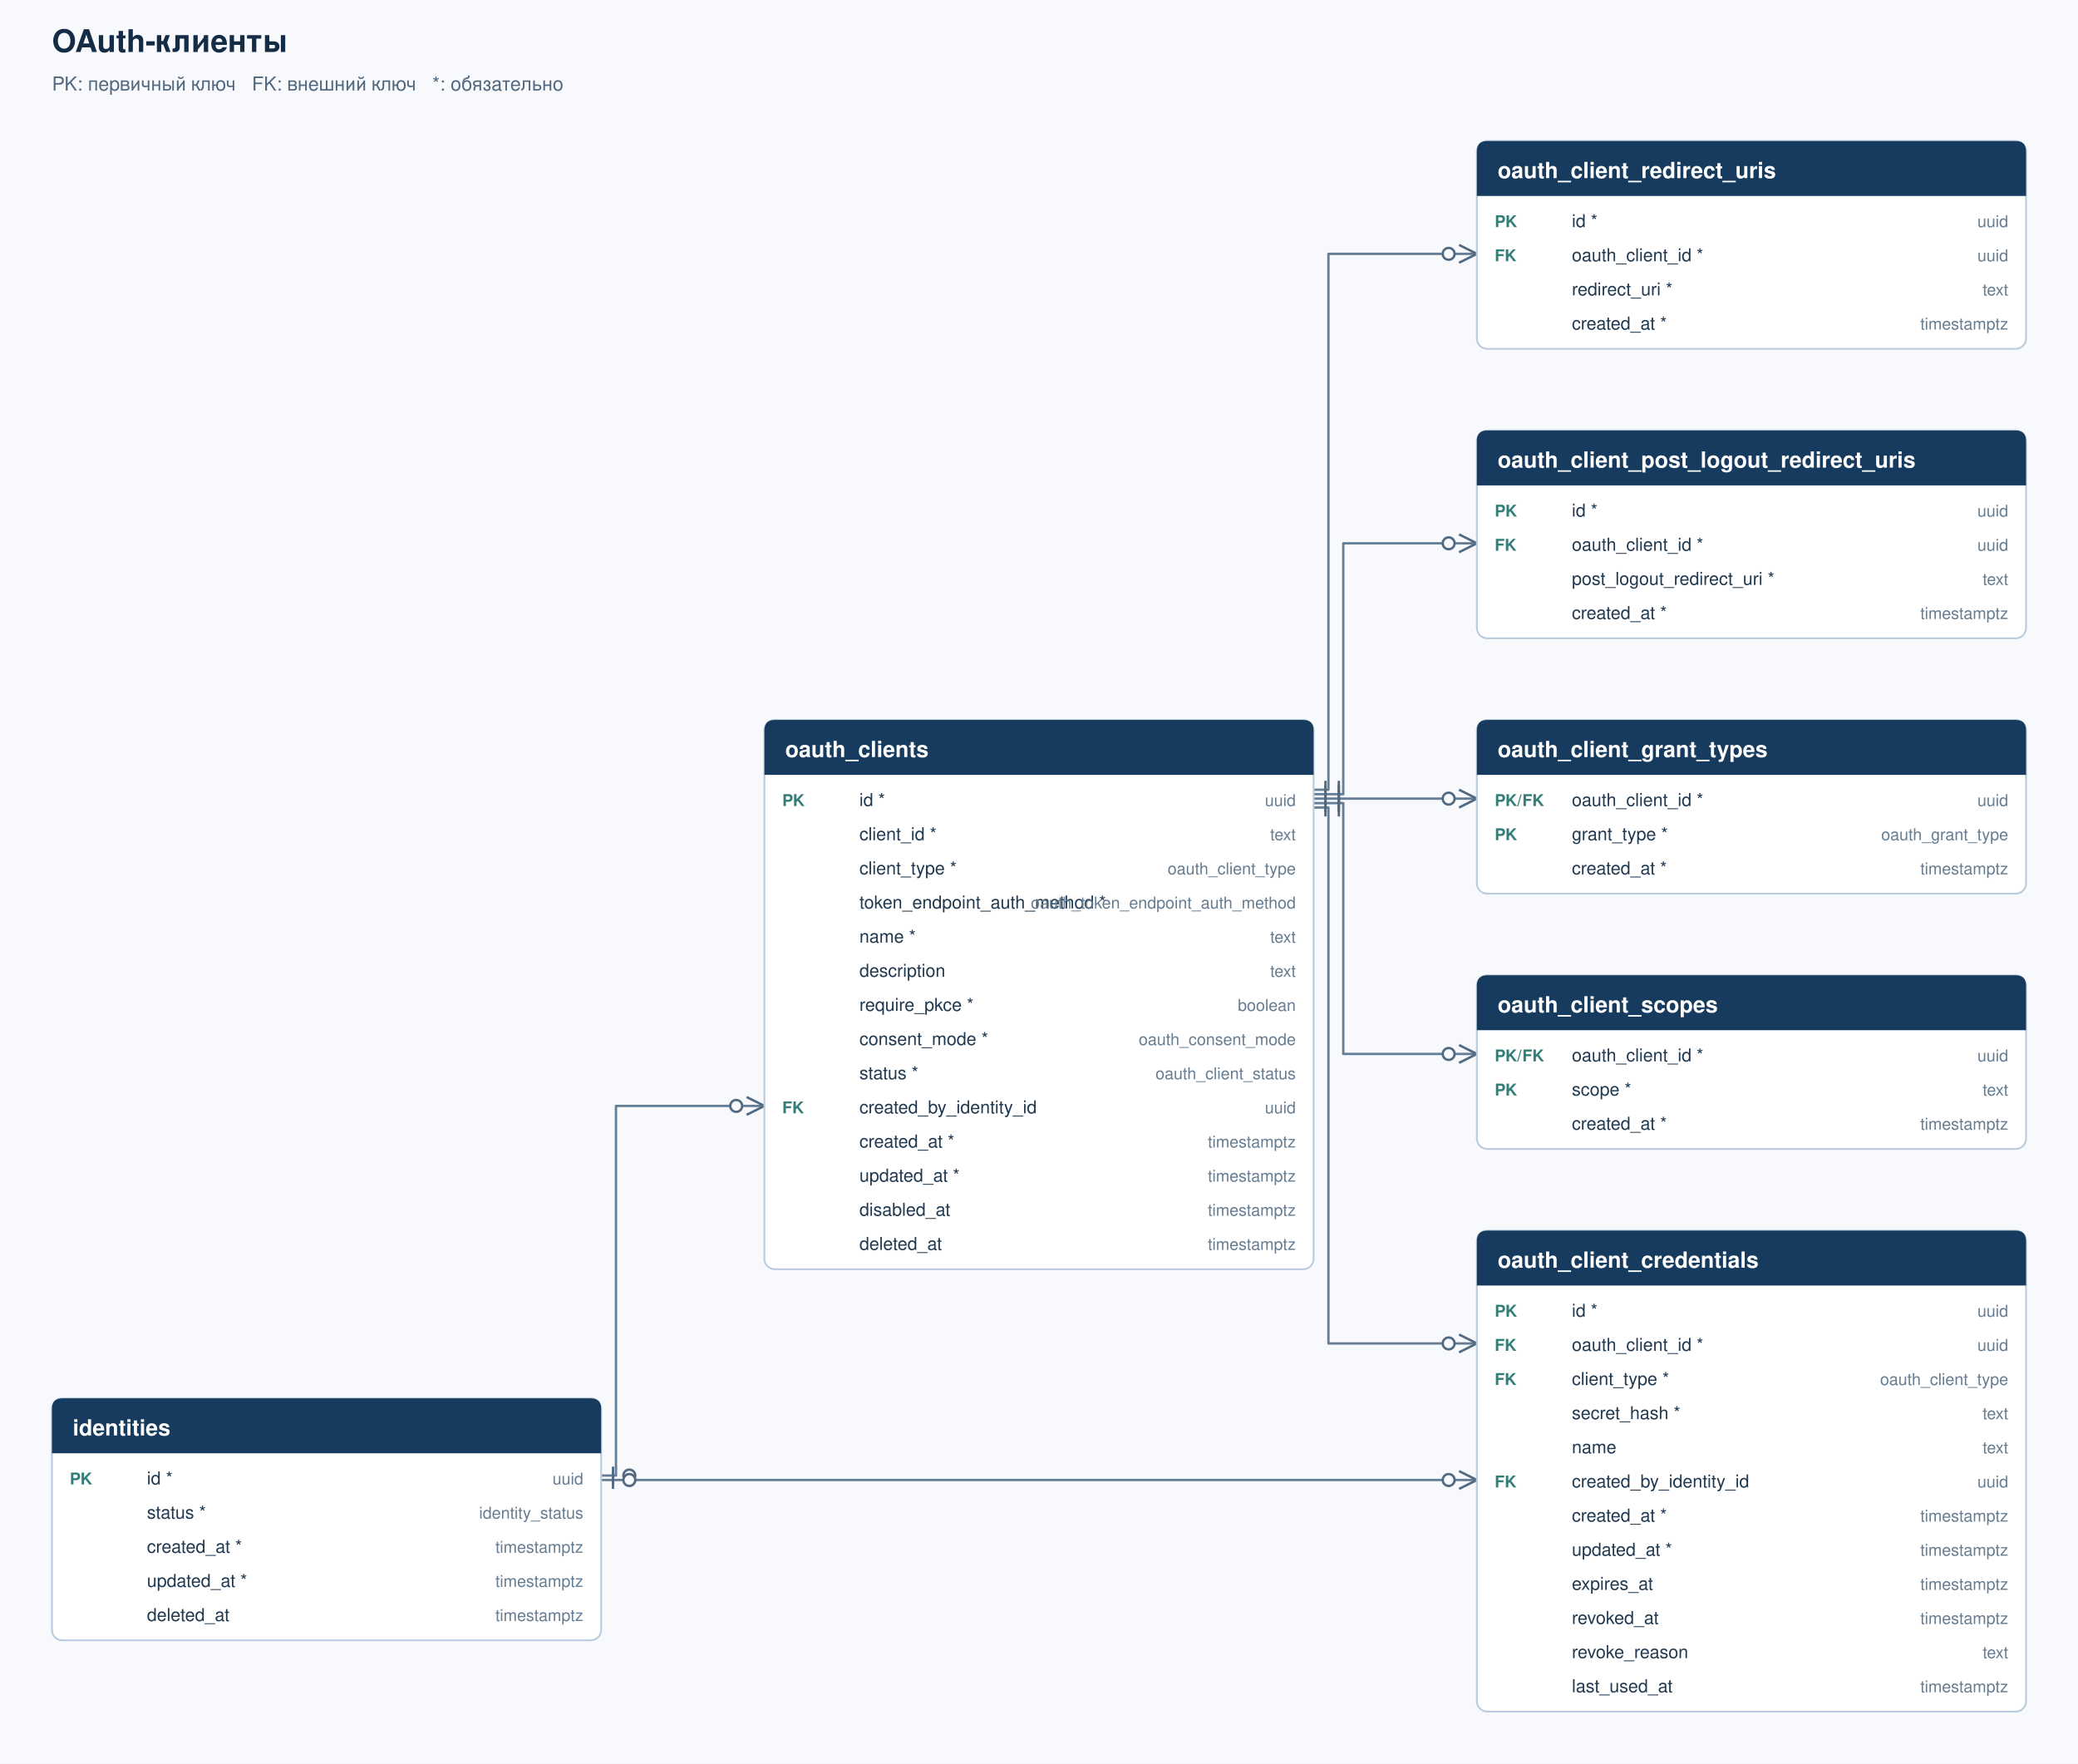
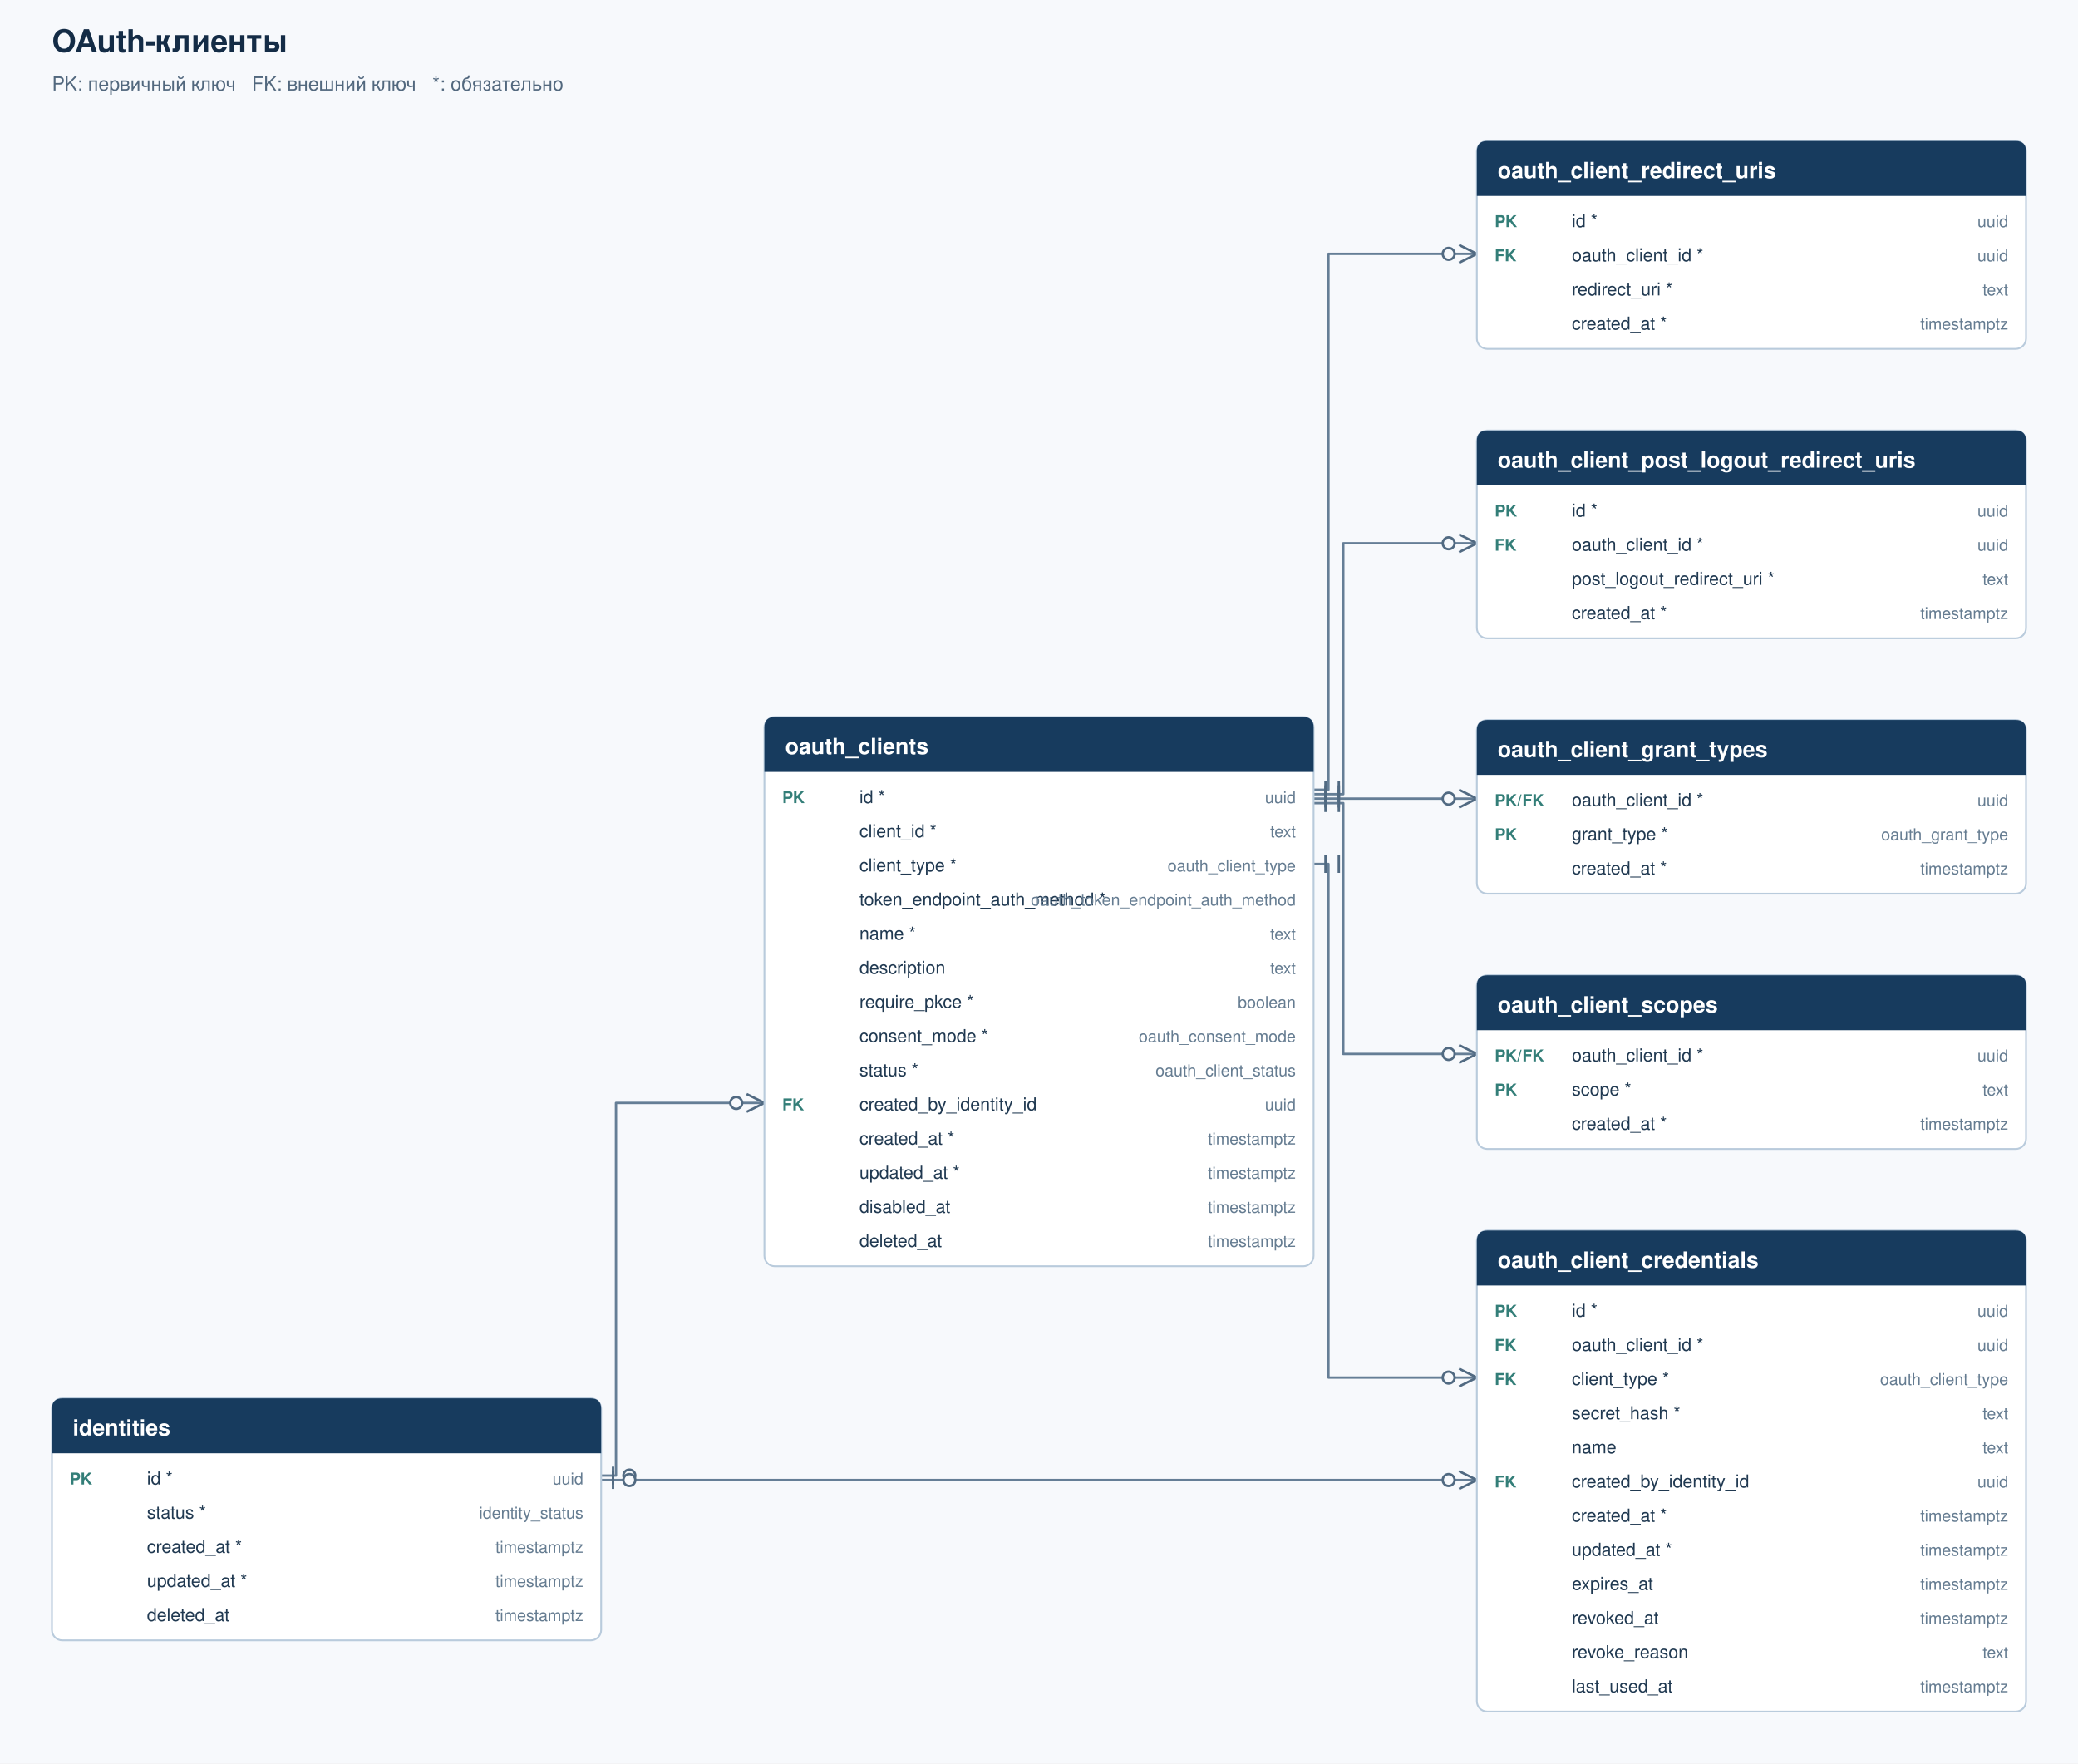
<svg xmlns="http://www.w3.org/2000/svg" width="1400" height="1188" viewBox="0 0 1400 1188" role="img" aria-label="ERD identity">
  <rect width="100%" height="100%" fill="#f7f9fc" />
  <text x="35" y="35" font-family="Helvetica Neue,Helvetica,Arial,sans-serif" font-size="21" font-weight="600" fill="#142c46">OAuth-клиенты</text>
  <text x="35" y="61" xml:space="preserve" font-family="Helvetica Neue,Helvetica,Arial,sans-serif" font-size="13" fill="#52687e">PK: первичный ключ   FK: внешний ключ   *: обязательно</text>
-   <path data-ref="e0" data-parent="identities" data-parent-field="id" data-child="oauth_clients" data-child-field="created_by_identity_id" d="M 405.0 994.0 L 415.0 994.0 L 415.0 745.0 L 515.0 745.0" fill="none" stroke="#657e96" stroke-width="1.6" stroke-linejoin="round" />
+   <path data-ref="e0" data-parent="identities" data-parent-field="id" data-child="oauth_clients" data-child-field="created_by_identity_id" d="M 405.0 994.0 L 415.0 994.0 L 415.0 743.0 L 515.0 743.0" fill="none" stroke="#657e96" stroke-width="1.6" stroke-linejoin="round" />
  <g fill="none" stroke="#516a82" stroke-width="1.6">
    <path d="M 413.0,988.0 L 413.0,1000.0" />
    <circle cx="424.0" cy="994.0" r="4" fill="#f7f9fc" />
-     <path d="M 515.0,745.0 L 503.0,739.0 M 515.0,745.0 L 503.0,751.0" />
-     <circle cx="496.0" cy="745.0" r="4" fill="#f7f9fc" />
+     <path d="M 515.0,743.0 L 503.0,737.0 M 515.0,743.0 L 503.0,749.0" />
+     <circle cx="496.0" cy="743.0" r="4" fill="#f7f9fc" />
  </g>
  <path data-ref="e1" data-parent="oauth_clients" data-parent-field="id" data-child="oauth_client_redirect_uris" data-child-field="oauth_client_id" d="M 885.0 532.0 L 895.0 532.0 L 895.0 171.0 L 995.0 171.0" fill="none" stroke="#657e96" stroke-width="1.6" stroke-linejoin="round" />
  <g fill="none" stroke="#516a82" stroke-width="1.6">
    <path d="M 893.0,526.0 L 893.0,538.0" />
    <path d="M 902.0,526.0 L 902.0,538.0" />
    <path d="M 995.0,171.0 L 983.0,165.0 M 995.0,171.0 L 983.0,177.0" />
    <circle cx="976.0" cy="171.0" r="4" fill="#f7f9fc" />
  </g>
  <path data-ref="e2" data-parent="oauth_clients" data-parent-field="id" data-child="oauth_client_post_logout_redirect_uris" data-child-field="oauth_client_id" d="M 885.0 535.0 L 905.0 535.0 L 905.0 366.0 L 995.0 366.0" fill="none" stroke="#657e96" stroke-width="1.6" stroke-linejoin="round" />
  <g fill="none" stroke="#516a82" stroke-width="1.6">
    <path d="M 893.0,529.0 L 893.0,541.0" />
    <path d="M 902.0,529.0 L 902.0,541.0" />
    <path d="M 995.0,366.0 L 983.0,360.0 M 995.0,366.0 L 983.0,372.0" />
    <circle cx="976.0" cy="366.0" r="4" fill="#f7f9fc" />
  </g>
  <path data-ref="e3" data-parent="oauth_clients" data-parent-field="id" data-child="oauth_client_grant_types" data-child-field="oauth_client_id" d="M 885.0 538.0 L 995.0 538.0" fill="none" stroke="#657e96" stroke-width="1.6" stroke-linejoin="round" />
  <g fill="none" stroke="#516a82" stroke-width="1.6">
    <path d="M 893.0,532.0 L 893.0,544.0" />
    <path d="M 902.0,532.0 L 902.0,544.0" />
    <path d="M 995.0,538.0 L 983.0,532.0 M 995.0,538.0 L 983.0,544.0" />
    <circle cx="976.0" cy="538.0" r="4" fill="#f7f9fc" />
  </g>
  <path data-ref="e4" data-parent="oauth_clients" data-parent-field="id" data-child="oauth_client_scopes" data-child-field="oauth_client_id" d="M 885.0 541.0 L 905.0 541.0 L 905.0 710.0 L 995.0 710.0" fill="none" stroke="#657e96" stroke-width="1.6" stroke-linejoin="round" />
  <g fill="none" stroke="#516a82" stroke-width="1.6">
    <path d="M 893.0,535.0 L 893.0,547.0" />
    <path d="M 902.0,535.0 L 902.0,547.0" />
    <path d="M 995.0,710.0 L 983.0,704.0 M 995.0,710.0 L 983.0,716.0" />
    <circle cx="976.0" cy="710.0" r="4" fill="#f7f9fc" />
  </g>
-   <path data-ref="e5" data-parent="oauth_clients" data-parent-field="id" data-child="oauth_client_credentials" data-child-field="oauth_client_id" d="M 885.0 544.0 L 895.0 544.0 L 895.0 905.0 L 995.0 905.0" fill="none" stroke="#657e96" stroke-width="1.6" stroke-linejoin="round" />
-   <g fill="none" stroke="#516a82" stroke-width="1.6">
-     <path d="M 893.0,538.0 L 893.0,550.0" />
-     <path d="M 902.0,538.0 L 902.0,550.0" />
-     <path d="M 995.0,905.0 L 983.0,899.0 M 995.0,905.0 L 983.0,911.0" />
-     <circle cx="976.0" cy="905.0" r="4" fill="#f7f9fc" />
+   <path data-ref="e5" data-parent="oauth_clients" data-parent-field="client_type" data-child="oauth_client_credentials" data-child-field="client_type" d="M 885.0 582.0 L 895.0 582.0 L 895.0 928.0 L 995.0 928.0" fill="none" stroke="#657e96" stroke-width="1.6" stroke-linejoin="round" />
+   <g fill="none" stroke="#516a82" stroke-width="1.6">
+     <path d="M 893.0,576.0 L 893.0,588.0" />
+     <path d="M 902.0,576.0 L 902.0,588.0" />
+     <path d="M 995.0,928.0 L 983.0,922.0 M 995.0,928.0 L 983.0,934.0" />
+     <circle cx="976.0" cy="928.0" r="4" fill="#f7f9fc" />
  </g>
  <path data-ref="e6" data-parent="identities" data-parent-field="id" data-child="oauth_client_credentials" data-child-field="created_by_identity_id" d="M 405.0 997.0 L 995.0 997.0" fill="none" stroke="#657e96" stroke-width="1.6" stroke-linejoin="round" />
  <g fill="none" stroke="#516a82" stroke-width="1.6">
    <path d="M 413.0,991.0 L 413.0,1003.0" />
    <circle cx="424.0" cy="997.0" r="4" fill="#f7f9fc" />
    <path d="M 995.0,997.0 L 983.0,991.0 M 995.0,997.0 L 983.0,1003.0" />
    <circle cx="976.0" cy="997.0" r="4" fill="#f7f9fc" />
  </g>
  <g data-table="identities" transform="translate(35,942)">
    <rect width="370" height="163" rx="7" fill="#fff" stroke="#b9cbdc" stroke-width="1.2" />
    <path d="M 7 0 H 363 Q 370 0 370 7 V 37 H 0 V 7 Q 0 0 7 0" fill="#173b5e" />
    <text x="14" y="25" font-family="Helvetica Neue,Helvetica,Arial,sans-serif" font-size="15" font-weight="700" fill="#fff">identities</text>
    <text x="12" y="58" font-family="Helvetica Neue,Helvetica,Arial,sans-serif" font-size="11" font-weight="700" fill="#337e78">PK</text>
    <text x="64" y="58" font-family="Helvetica Neue,Helvetica,Arial,sans-serif" font-size="12" fill="#203951">id *</text>
    <text x="358" y="58" text-anchor="end" font-family="Helvetica Neue,Helvetica,Arial,sans-serif" font-size="11" fill="#657c91">uuid</text>
    <text x="12" y="81" font-family="Helvetica Neue,Helvetica,Arial,sans-serif" font-size="11" font-weight="700" fill="#337e78" />
    <text x="64" y="81" font-family="Helvetica Neue,Helvetica,Arial,sans-serif" font-size="12" fill="#203951">status *</text>
    <text x="358" y="81" text-anchor="end" font-family="Helvetica Neue,Helvetica,Arial,sans-serif" font-size="11" fill="#657c91">identity_status</text>
    <text x="12" y="104" font-family="Helvetica Neue,Helvetica,Arial,sans-serif" font-size="11" font-weight="700" fill="#337e78" />
    <text x="64" y="104" font-family="Helvetica Neue,Helvetica,Arial,sans-serif" font-size="12" fill="#203951">created_at *</text>
    <text x="358" y="104" text-anchor="end" font-family="Helvetica Neue,Helvetica,Arial,sans-serif" font-size="11" fill="#657c91">timestamptz</text>
    <text x="12" y="127" font-family="Helvetica Neue,Helvetica,Arial,sans-serif" font-size="11" font-weight="700" fill="#337e78" />
    <text x="64" y="127" font-family="Helvetica Neue,Helvetica,Arial,sans-serif" font-size="12" fill="#203951">updated_at *</text>
    <text x="358" y="127" text-anchor="end" font-family="Helvetica Neue,Helvetica,Arial,sans-serif" font-size="11" fill="#657c91">timestamptz</text>
    <text x="12" y="150" font-family="Helvetica Neue,Helvetica,Arial,sans-serif" font-size="11" font-weight="700" fill="#337e78" />
    <text x="64" y="150" font-family="Helvetica Neue,Helvetica,Arial,sans-serif" font-size="12" fill="#203951">deleted_at</text>
    <text x="358" y="150" text-anchor="end" font-family="Helvetica Neue,Helvetica,Arial,sans-serif" font-size="11" fill="#657c91">timestamptz</text>
  </g>
-   <g data-table="oauth_clients" transform="translate(515,485)">
+   <g data-table="oauth_clients" transform="translate(515,483)">
    <rect width="370" height="370" rx="7" fill="#fff" stroke="#b9cbdc" stroke-width="1.2" />
    <path d="M 7 0 H 363 Q 370 0 370 7 V 37 H 0 V 7 Q 0 0 7 0" fill="#173b5e" />
    <text x="14" y="25" font-family="Helvetica Neue,Helvetica,Arial,sans-serif" font-size="15" font-weight="700" fill="#fff">oauth_clients</text>
    <text x="12" y="58" font-family="Helvetica Neue,Helvetica,Arial,sans-serif" font-size="11" font-weight="700" fill="#337e78">PK</text>
    <text x="64" y="58" font-family="Helvetica Neue,Helvetica,Arial,sans-serif" font-size="12" fill="#203951">id *</text>
    <text x="358" y="58" text-anchor="end" font-family="Helvetica Neue,Helvetica,Arial,sans-serif" font-size="11" fill="#657c91">uuid</text>
    <text x="12" y="81" font-family="Helvetica Neue,Helvetica,Arial,sans-serif" font-size="11" font-weight="700" fill="#337e78" />
    <text x="64" y="81" font-family="Helvetica Neue,Helvetica,Arial,sans-serif" font-size="12" fill="#203951">client_id *</text>
    <text x="358" y="81" text-anchor="end" font-family="Helvetica Neue,Helvetica,Arial,sans-serif" font-size="11" fill="#657c91">text</text>
    <text x="12" y="104" font-family="Helvetica Neue,Helvetica,Arial,sans-serif" font-size="11" font-weight="700" fill="#337e78" />
    <text x="64" y="104" font-family="Helvetica Neue,Helvetica,Arial,sans-serif" font-size="12" fill="#203951">client_type *</text>
    <text x="358" y="104" text-anchor="end" font-family="Helvetica Neue,Helvetica,Arial,sans-serif" font-size="11" textLength="90" lengthAdjust="spacingAndGlyphs" fill="#657c91">oauth_client_type</text>
    <text x="12" y="127" font-family="Helvetica Neue,Helvetica,Arial,sans-serif" font-size="11" font-weight="700" fill="#337e78" />
    <text x="64" y="127" font-family="Helvetica Neue,Helvetica,Arial,sans-serif" font-size="12" textLength="180" lengthAdjust="spacingAndGlyphs" fill="#203951">token_endpoint_auth_method *</text>
    <text x="358" y="127" text-anchor="end" font-family="Helvetica Neue,Helvetica,Arial,sans-serif" font-size="11" textLength="90" lengthAdjust="spacingAndGlyphs" fill="#657c91">oauth_token_endpoint_auth_method</text>
    <text x="12" y="150" font-family="Helvetica Neue,Helvetica,Arial,sans-serif" font-size="11" font-weight="700" fill="#337e78" />
    <text x="64" y="150" font-family="Helvetica Neue,Helvetica,Arial,sans-serif" font-size="12" fill="#203951">name *</text>
    <text x="358" y="150" text-anchor="end" font-family="Helvetica Neue,Helvetica,Arial,sans-serif" font-size="11" fill="#657c91">text</text>
    <text x="12" y="173" font-family="Helvetica Neue,Helvetica,Arial,sans-serif" font-size="11" font-weight="700" fill="#337e78" />
    <text x="64" y="173" font-family="Helvetica Neue,Helvetica,Arial,sans-serif" font-size="12" fill="#203951">description</text>
    <text x="358" y="173" text-anchor="end" font-family="Helvetica Neue,Helvetica,Arial,sans-serif" font-size="11" fill="#657c91">text</text>
    <text x="12" y="196" font-family="Helvetica Neue,Helvetica,Arial,sans-serif" font-size="11" font-weight="700" fill="#337e78" />
    <text x="64" y="196" font-family="Helvetica Neue,Helvetica,Arial,sans-serif" font-size="12" fill="#203951">require_pkce *</text>
    <text x="358" y="196" text-anchor="end" font-family="Helvetica Neue,Helvetica,Arial,sans-serif" font-size="11" fill="#657c91">boolean</text>
    <text x="12" y="219" font-family="Helvetica Neue,Helvetica,Arial,sans-serif" font-size="11" font-weight="700" fill="#337e78" />
    <text x="64" y="219" font-family="Helvetica Neue,Helvetica,Arial,sans-serif" font-size="12" fill="#203951">consent_mode *</text>
    <text x="358" y="219" text-anchor="end" font-family="Helvetica Neue,Helvetica,Arial,sans-serif" font-size="11" textLength="90" lengthAdjust="spacingAndGlyphs" fill="#657c91">oauth_consent_mode</text>
    <text x="12" y="242" font-family="Helvetica Neue,Helvetica,Arial,sans-serif" font-size="11" font-weight="700" fill="#337e78" />
    <text x="64" y="242" font-family="Helvetica Neue,Helvetica,Arial,sans-serif" font-size="12" fill="#203951">status *</text>
    <text x="358" y="242" text-anchor="end" font-family="Helvetica Neue,Helvetica,Arial,sans-serif" font-size="11" textLength="90" lengthAdjust="spacingAndGlyphs" fill="#657c91">oauth_client_status</text>
    <text x="12" y="265" font-family="Helvetica Neue,Helvetica,Arial,sans-serif" font-size="11" font-weight="700" fill="#337e78">FK</text>
    <text x="64" y="265" font-family="Helvetica Neue,Helvetica,Arial,sans-serif" font-size="12" fill="#203951">created_by_identity_id</text>
    <text x="358" y="265" text-anchor="end" font-family="Helvetica Neue,Helvetica,Arial,sans-serif" font-size="11" fill="#657c91">uuid</text>
    <text x="12" y="288" font-family="Helvetica Neue,Helvetica,Arial,sans-serif" font-size="11" font-weight="700" fill="#337e78" />
    <text x="64" y="288" font-family="Helvetica Neue,Helvetica,Arial,sans-serif" font-size="12" fill="#203951">created_at *</text>
    <text x="358" y="288" text-anchor="end" font-family="Helvetica Neue,Helvetica,Arial,sans-serif" font-size="11" fill="#657c91">timestamptz</text>
    <text x="12" y="311" font-family="Helvetica Neue,Helvetica,Arial,sans-serif" font-size="11" font-weight="700" fill="#337e78" />
    <text x="64" y="311" font-family="Helvetica Neue,Helvetica,Arial,sans-serif" font-size="12" fill="#203951">updated_at *</text>
    <text x="358" y="311" text-anchor="end" font-family="Helvetica Neue,Helvetica,Arial,sans-serif" font-size="11" fill="#657c91">timestamptz</text>
    <text x="12" y="334" font-family="Helvetica Neue,Helvetica,Arial,sans-serif" font-size="11" font-weight="700" fill="#337e78" />
    <text x="64" y="334" font-family="Helvetica Neue,Helvetica,Arial,sans-serif" font-size="12" fill="#203951">disabled_at</text>
    <text x="358" y="334" text-anchor="end" font-family="Helvetica Neue,Helvetica,Arial,sans-serif" font-size="11" fill="#657c91">timestamptz</text>
    <text x="12" y="357" font-family="Helvetica Neue,Helvetica,Arial,sans-serif" font-size="11" font-weight="700" fill="#337e78" />
    <text x="64" y="357" font-family="Helvetica Neue,Helvetica,Arial,sans-serif" font-size="12" fill="#203951">deleted_at</text>
    <text x="358" y="357" text-anchor="end" font-family="Helvetica Neue,Helvetica,Arial,sans-serif" font-size="11" fill="#657c91">timestamptz</text>
  </g>
  <g data-table="oauth_client_redirect_uris" transform="translate(995,95)">
    <rect width="370" height="140" rx="7" fill="#fff" stroke="#b9cbdc" stroke-width="1.2" />
    <path d="M 7 0 H 363 Q 370 0 370 7 V 37 H 0 V 7 Q 0 0 7 0" fill="#173b5e" />
    <text x="14" y="25" font-family="Helvetica Neue,Helvetica,Arial,sans-serif" font-size="15" font-weight="700" fill="#fff">oauth_client_redirect_uris</text>
    <text x="12" y="58" font-family="Helvetica Neue,Helvetica,Arial,sans-serif" font-size="11" font-weight="700" fill="#337e78">PK</text>
    <text x="64" y="58" font-family="Helvetica Neue,Helvetica,Arial,sans-serif" font-size="12" fill="#203951">id *</text>
    <text x="358" y="58" text-anchor="end" font-family="Helvetica Neue,Helvetica,Arial,sans-serif" font-size="11" fill="#657c91">uuid</text>
    <text x="12" y="81" font-family="Helvetica Neue,Helvetica,Arial,sans-serif" font-size="11" font-weight="700" fill="#337e78">FK</text>
    <text x="64" y="81" font-family="Helvetica Neue,Helvetica,Arial,sans-serif" font-size="12" fill="#203951">oauth_client_id *</text>
    <text x="358" y="81" text-anchor="end" font-family="Helvetica Neue,Helvetica,Arial,sans-serif" font-size="11" fill="#657c91">uuid</text>
    <text x="12" y="104" font-family="Helvetica Neue,Helvetica,Arial,sans-serif" font-size="11" font-weight="700" fill="#337e78" />
    <text x="64" y="104" font-family="Helvetica Neue,Helvetica,Arial,sans-serif" font-size="12" fill="#203951">redirect_uri *</text>
    <text x="358" y="104" text-anchor="end" font-family="Helvetica Neue,Helvetica,Arial,sans-serif" font-size="11" fill="#657c91">text</text>
    <text x="12" y="127" font-family="Helvetica Neue,Helvetica,Arial,sans-serif" font-size="11" font-weight="700" fill="#337e78" />
    <text x="64" y="127" font-family="Helvetica Neue,Helvetica,Arial,sans-serif" font-size="12" fill="#203951">created_at *</text>
    <text x="358" y="127" text-anchor="end" font-family="Helvetica Neue,Helvetica,Arial,sans-serif" font-size="11" fill="#657c91">timestamptz</text>
  </g>
  <g data-table="oauth_client_post_logout_redirect_uris" transform="translate(995,290)">
    <rect width="370" height="140" rx="7" fill="#fff" stroke="#b9cbdc" stroke-width="1.2" />
    <path d="M 7 0 H 363 Q 370 0 370 7 V 37 H 0 V 7 Q 0 0 7 0" fill="#173b5e" />
    <text x="14" y="25" font-family="Helvetica Neue,Helvetica,Arial,sans-serif" font-size="15" font-weight="700" fill="#fff">oauth_client_post_logout_redirect_uris</text>
    <text x="12" y="58" font-family="Helvetica Neue,Helvetica,Arial,sans-serif" font-size="11" font-weight="700" fill="#337e78">PK</text>
    <text x="64" y="58" font-family="Helvetica Neue,Helvetica,Arial,sans-serif" font-size="12" fill="#203951">id *</text>
    <text x="358" y="58" text-anchor="end" font-family="Helvetica Neue,Helvetica,Arial,sans-serif" font-size="11" fill="#657c91">uuid</text>
    <text x="12" y="81" font-family="Helvetica Neue,Helvetica,Arial,sans-serif" font-size="11" font-weight="700" fill="#337e78">FK</text>
    <text x="64" y="81" font-family="Helvetica Neue,Helvetica,Arial,sans-serif" font-size="12" fill="#203951">oauth_client_id *</text>
    <text x="358" y="81" text-anchor="end" font-family="Helvetica Neue,Helvetica,Arial,sans-serif" font-size="11" fill="#657c91">uuid</text>
    <text x="12" y="104" font-family="Helvetica Neue,Helvetica,Arial,sans-serif" font-size="11" font-weight="700" fill="#337e78" />
    <text x="64" y="104" font-family="Helvetica Neue,Helvetica,Arial,sans-serif" font-size="12" fill="#203951">post_logout_redirect_uri *</text>
    <text x="358" y="104" text-anchor="end" font-family="Helvetica Neue,Helvetica,Arial,sans-serif" font-size="11" fill="#657c91">text</text>
    <text x="12" y="127" font-family="Helvetica Neue,Helvetica,Arial,sans-serif" font-size="11" font-weight="700" fill="#337e78" />
    <text x="64" y="127" font-family="Helvetica Neue,Helvetica,Arial,sans-serif" font-size="12" fill="#203951">created_at *</text>
    <text x="358" y="127" text-anchor="end" font-family="Helvetica Neue,Helvetica,Arial,sans-serif" font-size="11" fill="#657c91">timestamptz</text>
  </g>
  <g data-table="oauth_client_grant_types" transform="translate(995,485)">
    <rect width="370" height="117" rx="7" fill="#fff" stroke="#b9cbdc" stroke-width="1.2" />
    <path d="M 7 0 H 363 Q 370 0 370 7 V 37 H 0 V 7 Q 0 0 7 0" fill="#173b5e" />
    <text x="14" y="25" font-family="Helvetica Neue,Helvetica,Arial,sans-serif" font-size="15" font-weight="700" fill="#fff">oauth_client_grant_types</text>
    <text x="12" y="58" font-family="Helvetica Neue,Helvetica,Arial,sans-serif" font-size="11" font-weight="700" fill="#337e78">PK/FK</text>
    <text x="64" y="58" font-family="Helvetica Neue,Helvetica,Arial,sans-serif" font-size="12" fill="#203951">oauth_client_id *</text>
    <text x="358" y="58" text-anchor="end" font-family="Helvetica Neue,Helvetica,Arial,sans-serif" font-size="11" fill="#657c91">uuid</text>
    <text x="12" y="81" font-family="Helvetica Neue,Helvetica,Arial,sans-serif" font-size="11" font-weight="700" fill="#337e78">PK</text>
    <text x="64" y="81" font-family="Helvetica Neue,Helvetica,Arial,sans-serif" font-size="12" fill="#203951">grant_type *</text>
    <text x="358" y="81" text-anchor="end" font-family="Helvetica Neue,Helvetica,Arial,sans-serif" font-size="11" fill="#657c91">oauth_grant_type</text>
    <text x="12" y="104" font-family="Helvetica Neue,Helvetica,Arial,sans-serif" font-size="11" font-weight="700" fill="#337e78" />
    <text x="64" y="104" font-family="Helvetica Neue,Helvetica,Arial,sans-serif" font-size="12" fill="#203951">created_at *</text>
    <text x="358" y="104" text-anchor="end" font-family="Helvetica Neue,Helvetica,Arial,sans-serif" font-size="11" fill="#657c91">timestamptz</text>
  </g>
  <g data-table="oauth_client_scopes" transform="translate(995,657)">
    <rect width="370" height="117" rx="7" fill="#fff" stroke="#b9cbdc" stroke-width="1.2" />
    <path d="M 7 0 H 363 Q 370 0 370 7 V 37 H 0 V 7 Q 0 0 7 0" fill="#173b5e" />
    <text x="14" y="25" font-family="Helvetica Neue,Helvetica,Arial,sans-serif" font-size="15" font-weight="700" fill="#fff">oauth_client_scopes</text>
    <text x="12" y="58" font-family="Helvetica Neue,Helvetica,Arial,sans-serif" font-size="11" font-weight="700" fill="#337e78">PK/FK</text>
    <text x="64" y="58" font-family="Helvetica Neue,Helvetica,Arial,sans-serif" font-size="12" fill="#203951">oauth_client_id *</text>
    <text x="358" y="58" text-anchor="end" font-family="Helvetica Neue,Helvetica,Arial,sans-serif" font-size="11" fill="#657c91">uuid</text>
    <text x="12" y="81" font-family="Helvetica Neue,Helvetica,Arial,sans-serif" font-size="11" font-weight="700" fill="#337e78">PK</text>
    <text x="64" y="81" font-family="Helvetica Neue,Helvetica,Arial,sans-serif" font-size="12" fill="#203951">scope *</text>
    <text x="358" y="81" text-anchor="end" font-family="Helvetica Neue,Helvetica,Arial,sans-serif" font-size="11" fill="#657c91">text</text>
    <text x="12" y="104" font-family="Helvetica Neue,Helvetica,Arial,sans-serif" font-size="11" font-weight="700" fill="#337e78" />
    <text x="64" y="104" font-family="Helvetica Neue,Helvetica,Arial,sans-serif" font-size="12" fill="#203951">created_at *</text>
    <text x="358" y="104" text-anchor="end" font-family="Helvetica Neue,Helvetica,Arial,sans-serif" font-size="11" fill="#657c91">timestamptz</text>
  </g>
  <g data-table="oauth_client_credentials" transform="translate(995,829)">
    <rect width="370" height="324" rx="7" fill="#fff" stroke="#b9cbdc" stroke-width="1.2" />
    <path d="M 7 0 H 363 Q 370 0 370 7 V 37 H 0 V 7 Q 0 0 7 0" fill="#173b5e" />
    <text x="14" y="25" font-family="Helvetica Neue,Helvetica,Arial,sans-serif" font-size="15" font-weight="700" fill="#fff">oauth_client_credentials</text>
    <text x="12" y="58" font-family="Helvetica Neue,Helvetica,Arial,sans-serif" font-size="11" font-weight="700" fill="#337e78">PK</text>
    <text x="64" y="58" font-family="Helvetica Neue,Helvetica,Arial,sans-serif" font-size="12" fill="#203951">id *</text>
    <text x="358" y="58" text-anchor="end" font-family="Helvetica Neue,Helvetica,Arial,sans-serif" font-size="11" fill="#657c91">uuid</text>
    <text x="12" y="81" font-family="Helvetica Neue,Helvetica,Arial,sans-serif" font-size="11" font-weight="700" fill="#337e78">FK</text>
    <text x="64" y="81" font-family="Helvetica Neue,Helvetica,Arial,sans-serif" font-size="12" fill="#203951">oauth_client_id *</text>
    <text x="358" y="81" text-anchor="end" font-family="Helvetica Neue,Helvetica,Arial,sans-serif" font-size="11" fill="#657c91">uuid</text>
    <text x="12" y="104" font-family="Helvetica Neue,Helvetica,Arial,sans-serif" font-size="11" font-weight="700" fill="#337e78">FK</text>
    <text x="64" y="104" font-family="Helvetica Neue,Helvetica,Arial,sans-serif" font-size="12" fill="#203951">client_type *</text>
    <text x="358" y="104" text-anchor="end" font-family="Helvetica Neue,Helvetica,Arial,sans-serif" font-size="11" textLength="90" lengthAdjust="spacingAndGlyphs" fill="#657c91">oauth_client_type</text>
    <text x="12" y="127" font-family="Helvetica Neue,Helvetica,Arial,sans-serif" font-size="11" font-weight="700" fill="#337e78" />
    <text x="64" y="127" font-family="Helvetica Neue,Helvetica,Arial,sans-serif" font-size="12" fill="#203951">secret_hash *</text>
    <text x="358" y="127" text-anchor="end" font-family="Helvetica Neue,Helvetica,Arial,sans-serif" font-size="11" fill="#657c91">text</text>
    <text x="12" y="150" font-family="Helvetica Neue,Helvetica,Arial,sans-serif" font-size="11" font-weight="700" fill="#337e78" />
    <text x="64" y="150" font-family="Helvetica Neue,Helvetica,Arial,sans-serif" font-size="12" fill="#203951">name</text>
    <text x="358" y="150" text-anchor="end" font-family="Helvetica Neue,Helvetica,Arial,sans-serif" font-size="11" fill="#657c91">text</text>
    <text x="12" y="173" font-family="Helvetica Neue,Helvetica,Arial,sans-serif" font-size="11" font-weight="700" fill="#337e78">FK</text>
    <text x="64" y="173" font-family="Helvetica Neue,Helvetica,Arial,sans-serif" font-size="12" fill="#203951">created_by_identity_id</text>
    <text x="358" y="173" text-anchor="end" font-family="Helvetica Neue,Helvetica,Arial,sans-serif" font-size="11" fill="#657c91">uuid</text>
    <text x="12" y="196" font-family="Helvetica Neue,Helvetica,Arial,sans-serif" font-size="11" font-weight="700" fill="#337e78" />
    <text x="64" y="196" font-family="Helvetica Neue,Helvetica,Arial,sans-serif" font-size="12" fill="#203951">created_at *</text>
    <text x="358" y="196" text-anchor="end" font-family="Helvetica Neue,Helvetica,Arial,sans-serif" font-size="11" fill="#657c91">timestamptz</text>
    <text x="12" y="219" font-family="Helvetica Neue,Helvetica,Arial,sans-serif" font-size="11" font-weight="700" fill="#337e78" />
    <text x="64" y="219" font-family="Helvetica Neue,Helvetica,Arial,sans-serif" font-size="12" fill="#203951">updated_at *</text>
    <text x="358" y="219" text-anchor="end" font-family="Helvetica Neue,Helvetica,Arial,sans-serif" font-size="11" fill="#657c91">timestamptz</text>
    <text x="12" y="242" font-family="Helvetica Neue,Helvetica,Arial,sans-serif" font-size="11" font-weight="700" fill="#337e78" />
    <text x="64" y="242" font-family="Helvetica Neue,Helvetica,Arial,sans-serif" font-size="12" fill="#203951">expires_at</text>
    <text x="358" y="242" text-anchor="end" font-family="Helvetica Neue,Helvetica,Arial,sans-serif" font-size="11" fill="#657c91">timestamptz</text>
    <text x="12" y="265" font-family="Helvetica Neue,Helvetica,Arial,sans-serif" font-size="11" font-weight="700" fill="#337e78" />
    <text x="64" y="265" font-family="Helvetica Neue,Helvetica,Arial,sans-serif" font-size="12" fill="#203951">revoked_at</text>
    <text x="358" y="265" text-anchor="end" font-family="Helvetica Neue,Helvetica,Arial,sans-serif" font-size="11" fill="#657c91">timestamptz</text>
    <text x="12" y="288" font-family="Helvetica Neue,Helvetica,Arial,sans-serif" font-size="11" font-weight="700" fill="#337e78" />
    <text x="64" y="288" font-family="Helvetica Neue,Helvetica,Arial,sans-serif" font-size="12" fill="#203951">revoke_reason</text>
    <text x="358" y="288" text-anchor="end" font-family="Helvetica Neue,Helvetica,Arial,sans-serif" font-size="11" fill="#657c91">text</text>
    <text x="12" y="311" font-family="Helvetica Neue,Helvetica,Arial,sans-serif" font-size="11" font-weight="700" fill="#337e78" />
    <text x="64" y="311" font-family="Helvetica Neue,Helvetica,Arial,sans-serif" font-size="12" fill="#203951">last_used_at</text>
    <text x="358" y="311" text-anchor="end" font-family="Helvetica Neue,Helvetica,Arial,sans-serif" font-size="11" fill="#657c91">timestamptz</text>
  </g>
</svg>
